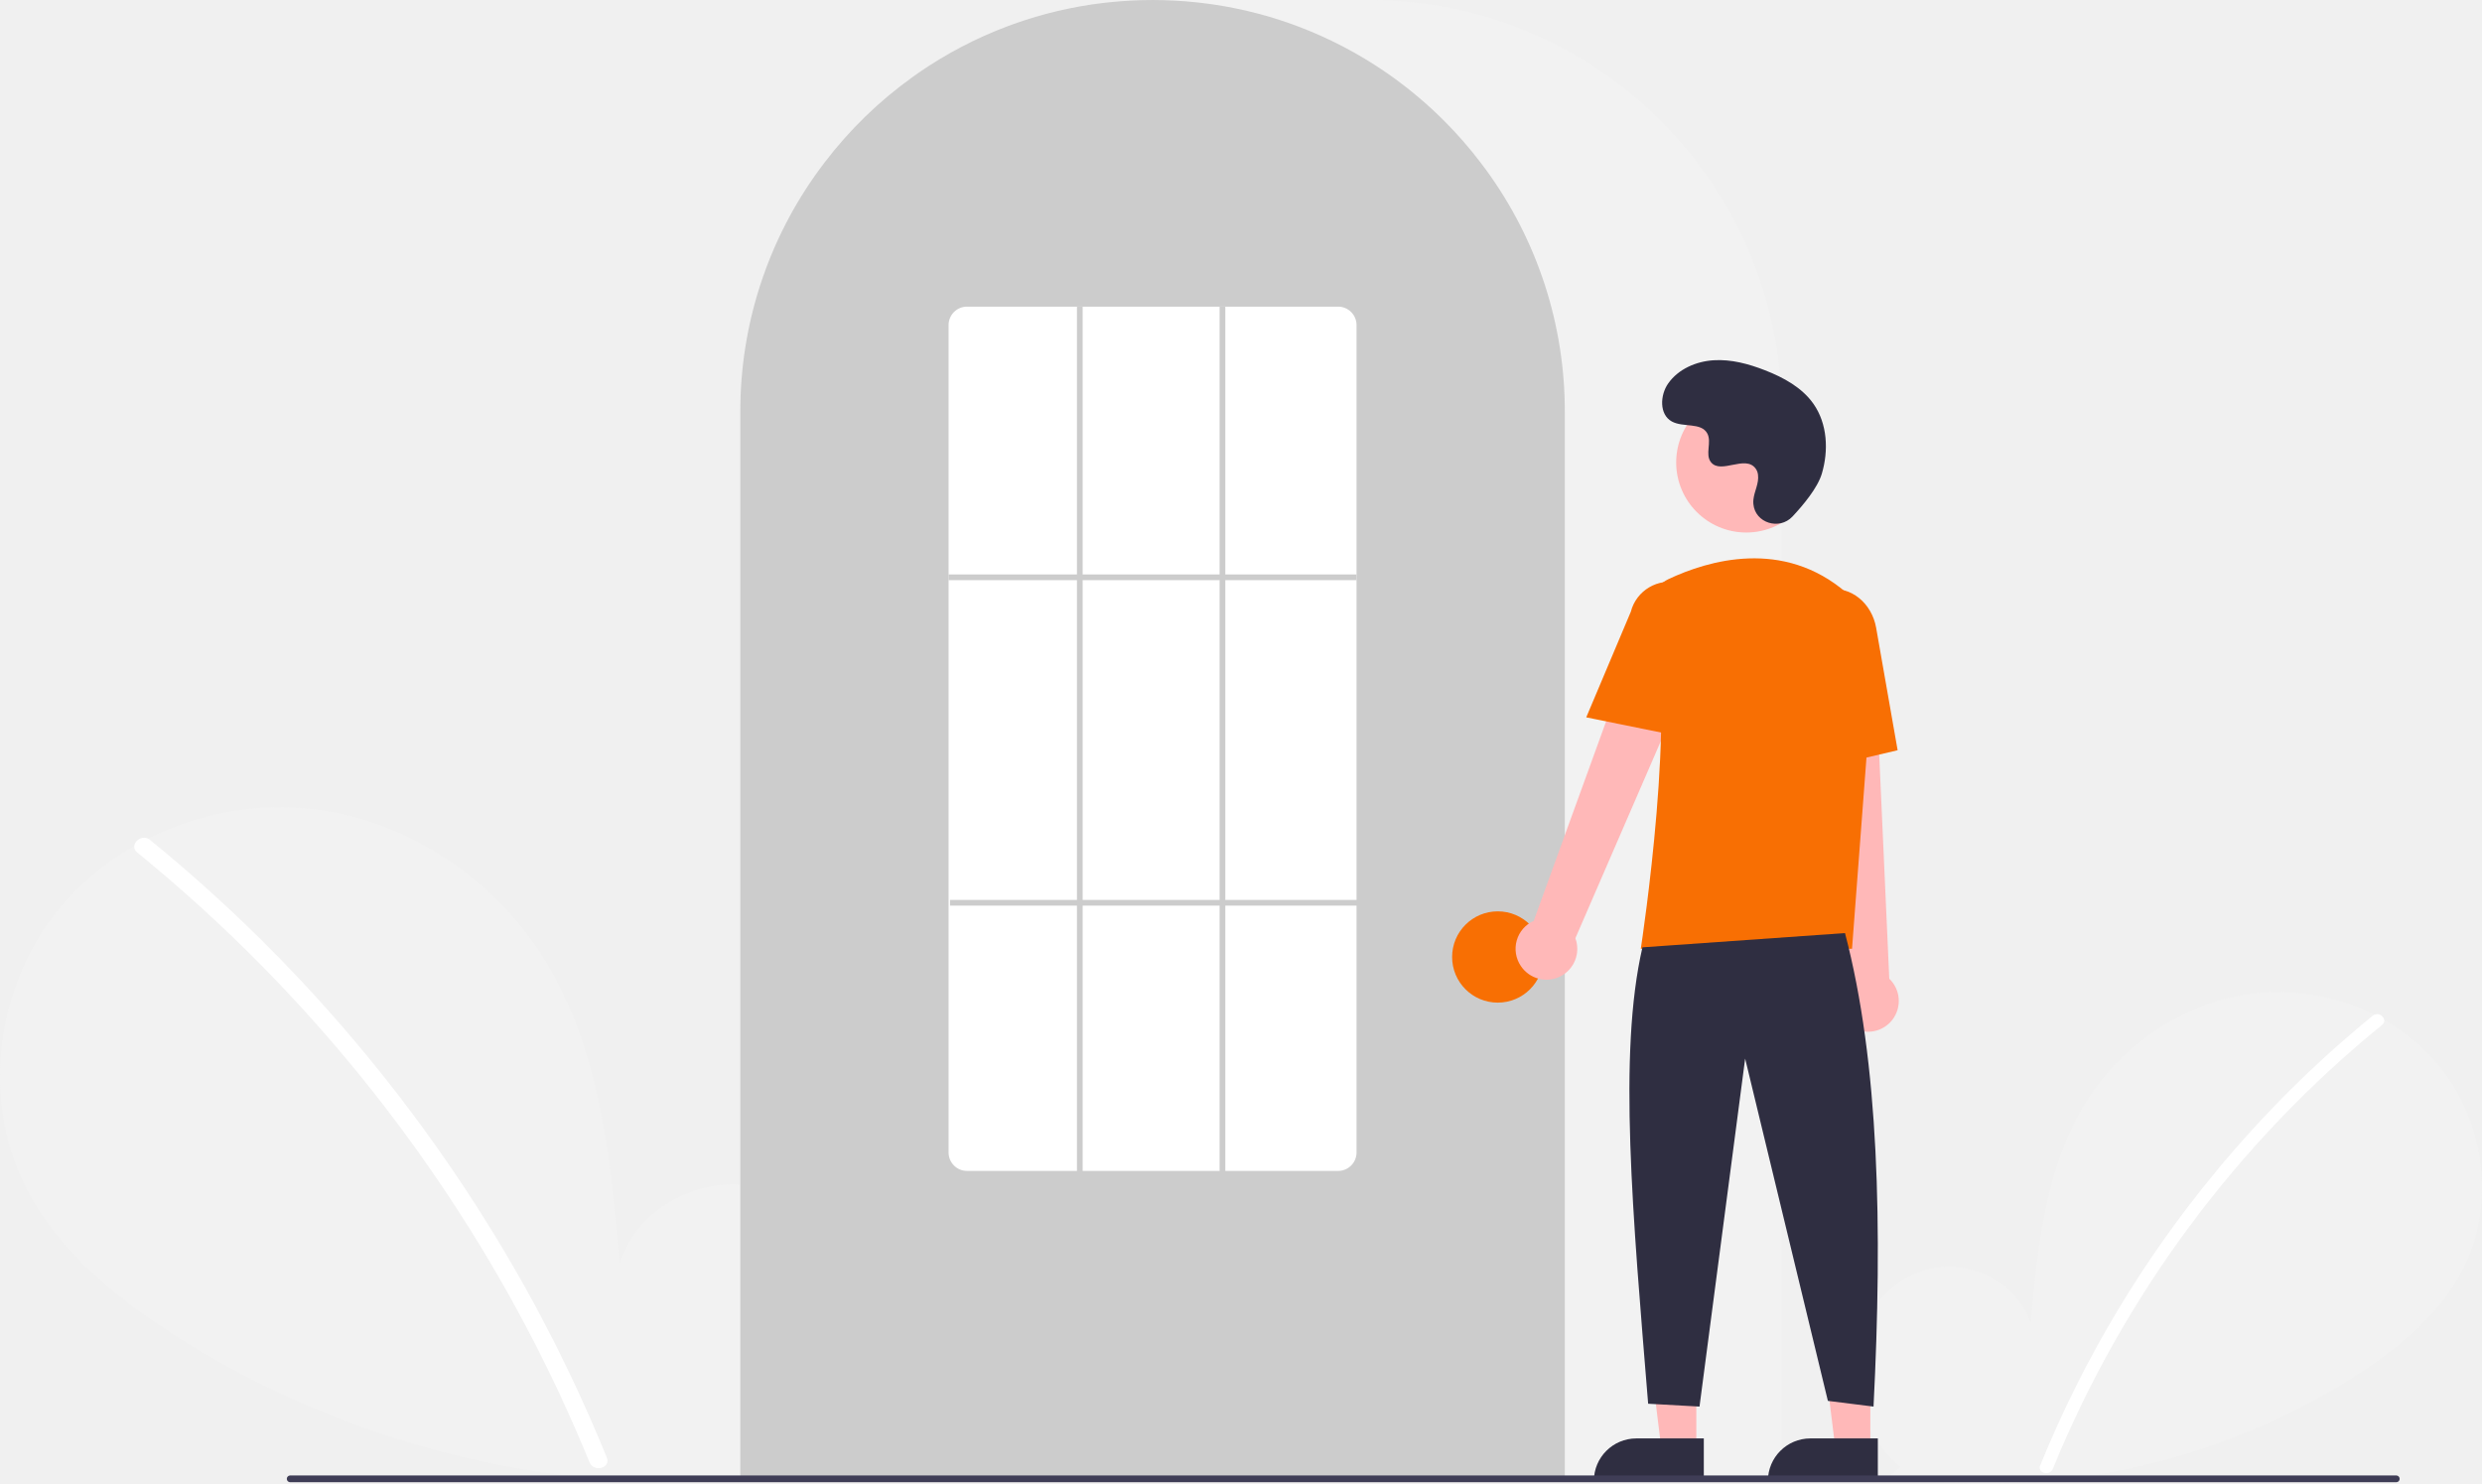
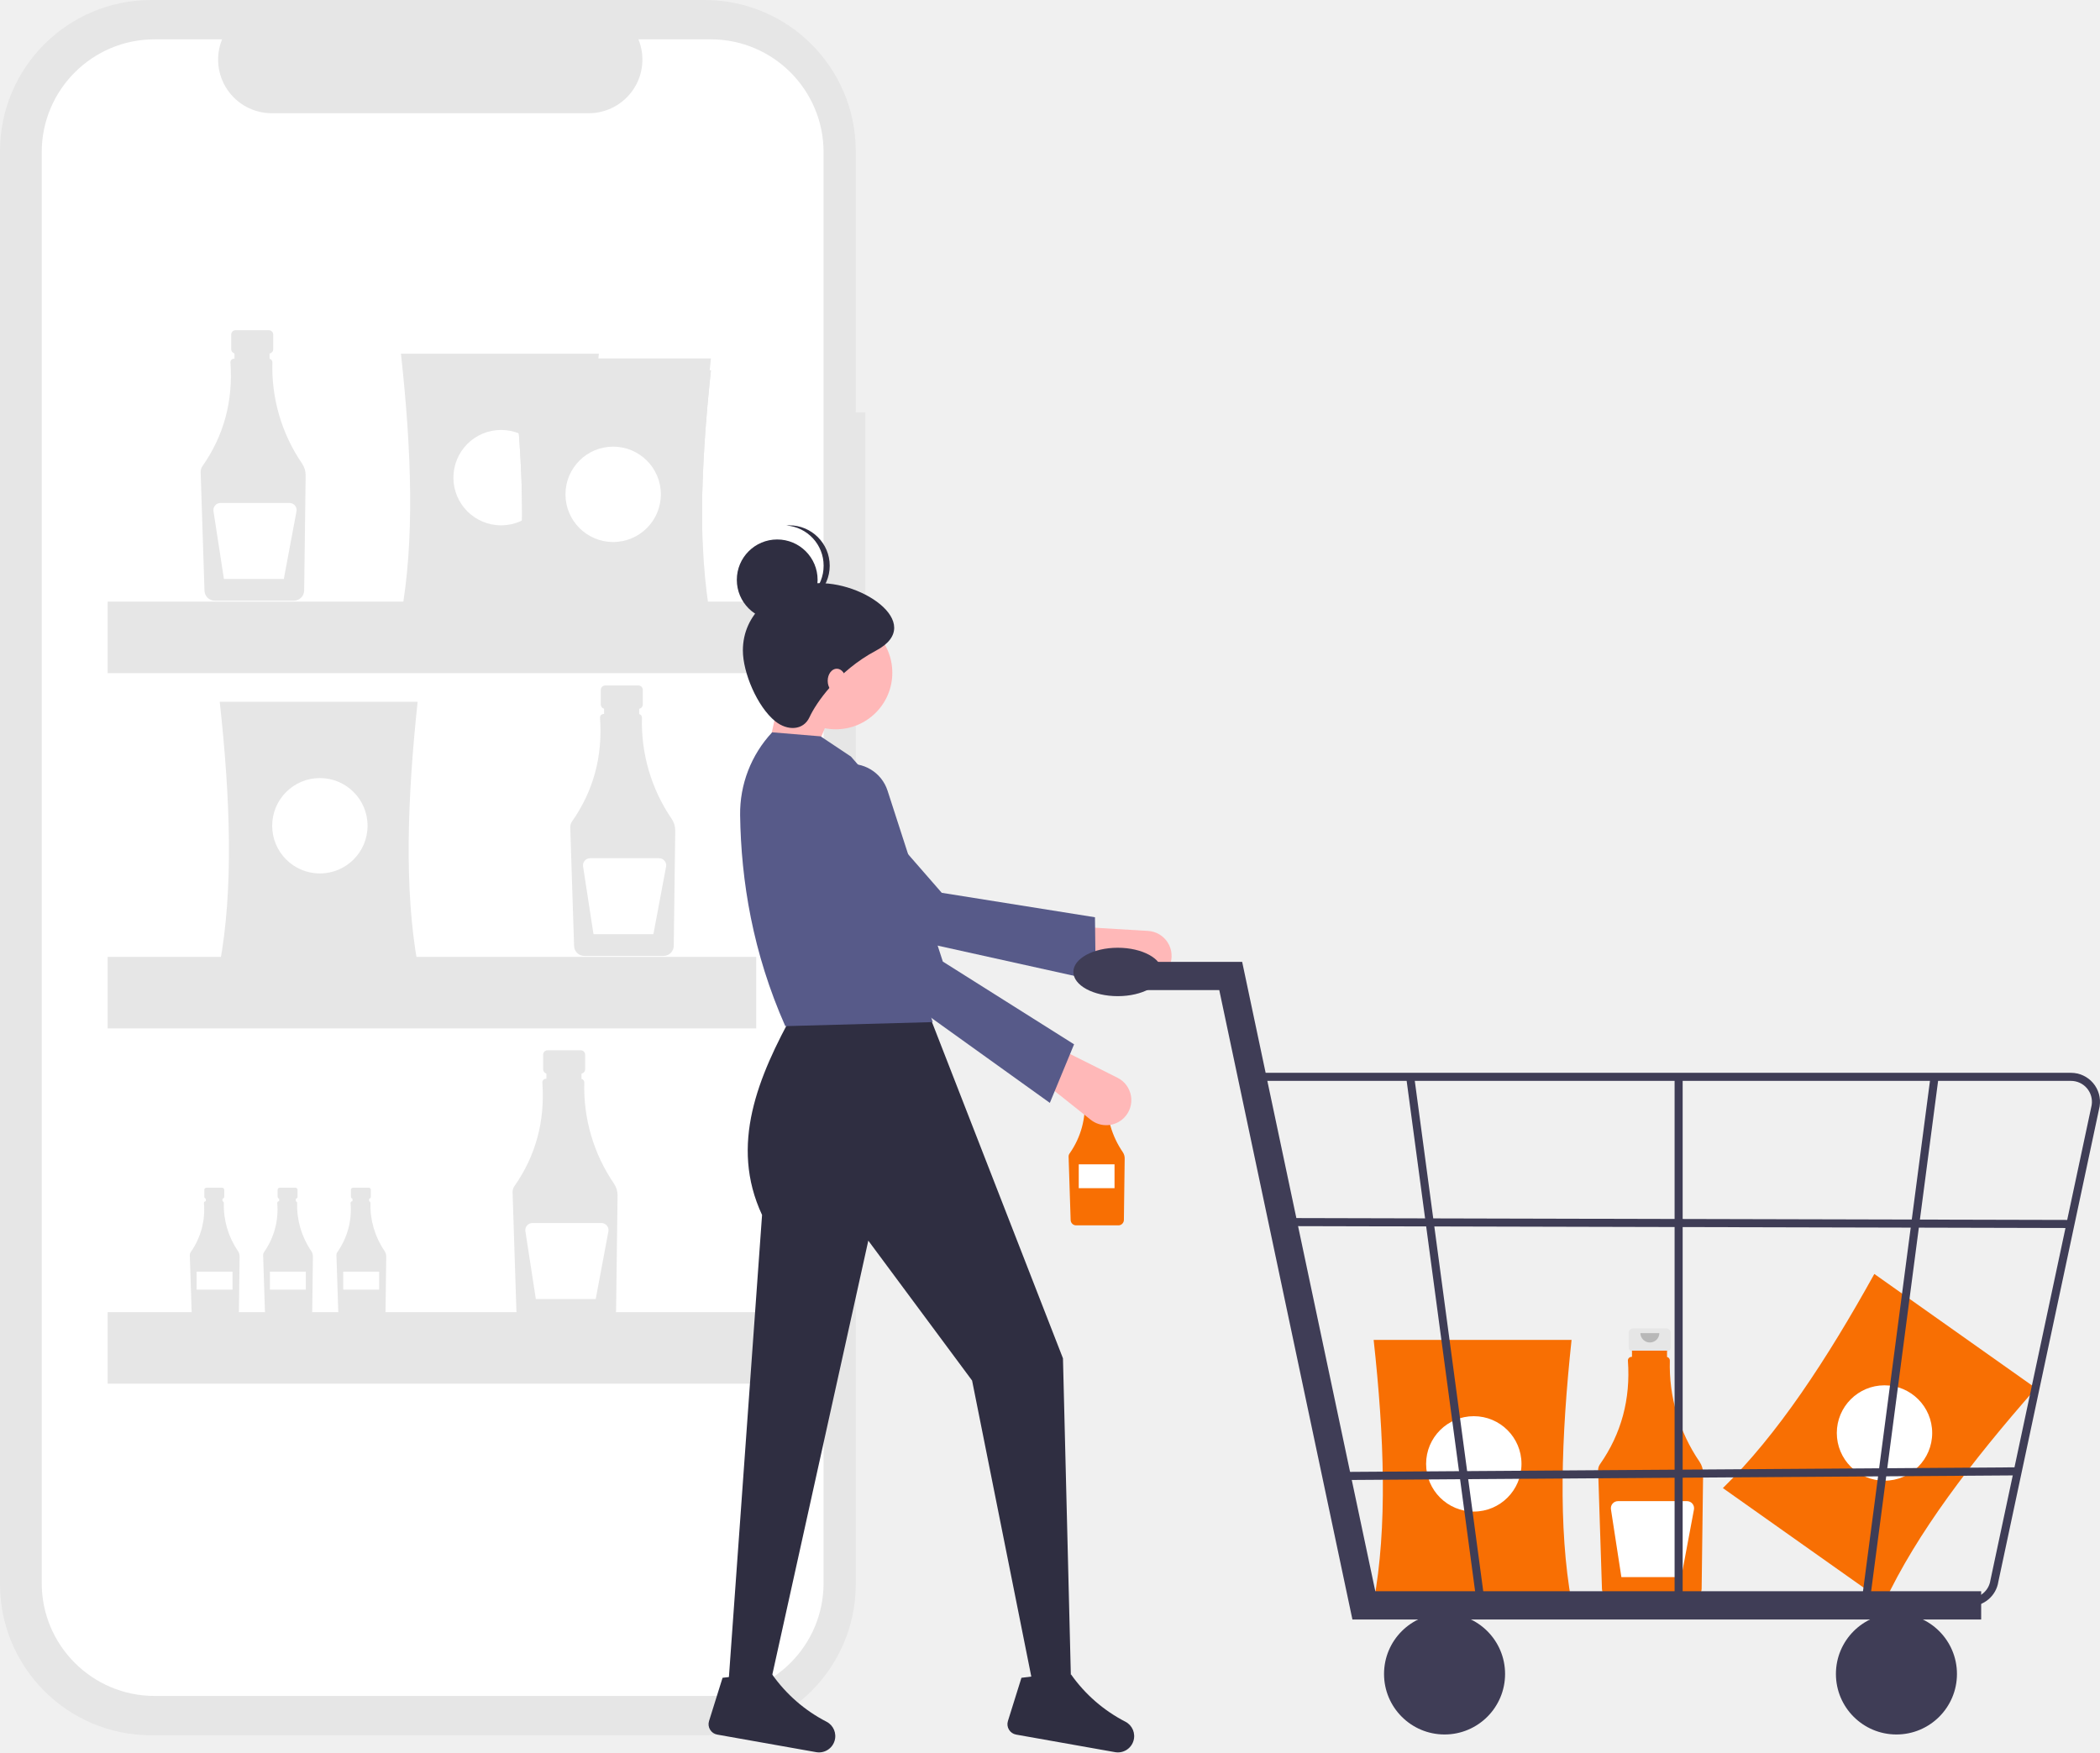
- <svg xmlns="http://www.w3.org/2000/svg" data-name="Layer 1" width="870" height="520.139" viewBox="0 0 870 520.139">
-   <path d="M831.092,704.187c-11.138-9.412-17.904-24.28-16.13-38.754s12.764-27.78,27.018-30.854,30.504,5.435,34.834,19.359c2.383-26.846,5.129-54.818,19.402-77.68,12.924-20.701,35.309-35.514,59.569-38.164s49.803,7.359,64.933,26.507,18.835,46.985,8.238,68.969c-7.806,16.195-22.188,28.247-37.257,38.052a240.452,240.452,0,0,1-164.454,35.977Z" transform="translate(-165 -189.9307)" fill="#f2f2f2" />
-   <path d="M996.728,546.01a393.414,393.414,0,0,0-54.826,54.442,394.561,394.561,0,0,0-61.752,103.194c-1.112,2.725,3.313,3.911,4.412,1.216A392.342,392.342,0,0,1,999.963,549.245c2.284-1.86-.97-5.08-3.236-3.236Z" transform="translate(-165 -189.9307)" fill="#fff" />
-   <path d="M445.067,701.63c15.299-12.927,24.591-33.348,22.154-53.228s-17.531-38.156-37.11-42.377-41.897,7.464-47.844,26.59c-3.273-36.873-7.044-75.292-26.648-106.693-17.751-28.433-48.497-48.778-81.818-52.418s-68.404,10.107-89.185,36.407-25.869,64.535-11.315,94.729c10.722,22.243,30.475,38.797,51.172,52.264,66.03,42.965,147.939,60.884,225.877,49.415" transform="translate(-165 -189.9307)" fill="#f2f2f2" />
-   <path d="M217.567,484.373a540.355,540.355,0,0,1,75.304,74.777A548.076,548.076,0,0,1,352.257,647.04a545.835,545.835,0,0,1,25.43,53.846c1.527,3.743-4.55,5.372-6.06,1.671a536.36,536.36,0,0,0-49.009-92.727A539.734,539.734,0,0,0,256.889,528.632a538.441,538.441,0,0,0-43.766-39.815c-3.138-2.555,1.332-6.978,4.444-4.444Z" transform="translate(-165 -189.9307)" fill="#fff" />
-   <path d="M789.5,708.931h-365v-374.5c0-79.678,64.822-144.5,144.5-144.5h76c79.677,0,144.5,64.822,144.5,144.5Z" transform="translate(-165 -189.9307)" fill="#f2f2f2" />
-   <path d="M713.5,708.931h-289v-374.5a143.382,143.382,0,0,1,27.596-84.944c.664-.905,1.326-1.798,2.009-2.681a144.466,144.466,0,0,1,30.754-29.851c.66-.48,1.322-.952,1.994-1.423a144.16,144.16,0,0,1,31.472-16.459c.661-.25,1.334-.501,2.007-.742a144.02,144.02,0,0,1,31.108-7.336c.658-.09,1.333-.16,2.008-.23a146.288,146.288,0,0,1,31.105,0c.673.07,1.349.141,2.014.231a143.995,143.995,0,0,1,31.1,7.335c.673.241,1.346.492,2.009.743a143.799,143.799,0,0,1,31.106,16.216c.672.461,1.344.933,2.006,1.405a145.987,145.987,0,0,1,18.384,15.564,144.305,144.305,0,0,1,12.724,14.551c.681.88,1.343,1.773,2.005,2.677A143.382,143.382,0,0,1,713.5,334.431Z" transform="translate(-165 -189.9307)" fill="#ccc" />
-   <circle cx="525" cy="335.5" r="16" fill="#f86f03" />
-   <polygon points="594.599 507.783 582.339 507.783 576.506 460.495 594.601 460.496 594.599 507.783" fill="#ffb8b8" />
-   <path d="M573.582,504.28h23.644a0,0,0,0,1,0,0v14.887a0,0,0,0,1,0,0H558.695a0,0,0,0,1,0,0v0a14.887,14.887,0,0,1,14.887-14.887Z" fill="#2f2e41" />
-   <polygon points="655.599 507.783 643.339 507.783 637.506 460.495 655.601 460.496 655.599 507.783" fill="#ffb8b8" />
-   <path d="M634.582,504.28h23.644a0,0,0,0,1,0,0v14.887a0,0,0,0,1,0,0H619.695a0,0,0,0,1,0,0v0a14.887,14.887,0,0,1,14.887-14.887Z" fill="#2f2e41" />
-   <path d="M698.098,528.6a10.743,10.743,0,0,1,4.511-15.843l41.676-114.867L764.791,409.082,717.206,518.853a10.801,10.801,0,0,1-19.109,9.748Z" transform="translate(-165 -189.9307)" fill="#ffb8b8" />
-   <path d="M814.336,550.184a10.743,10.743,0,0,1-2.893-16.217L798.533,412.458l23.338,1.066L827.236,533.045a10.801,10.801,0,0,1-12.9,17.139Z" transform="translate(-165 -189.9307)" fill="#ffb8b8" />
-   <circle cx="612.106" cy="162.123" r="24.561" fill="#ffb8b8" />
-   <path d="M814.18,522.549H740.133l.089-.576c.133-.861,13.197-86.439,3.562-114.436a11.813,11.813,0,0,1,6.069-14.584h0c13.772-6.485,40.208-14.471,62.52,4.909a28.234,28.234,0,0,1,9.459,23.396Z" transform="translate(-165 -189.9307)" fill="#f86f03" />
-   <path d="M754.354,448.181,721.018,441.418l15.626-37.03a13.997,13.997,0,0,1,27.106,6.998Z" transform="translate(-165 -189.9307)" fill="#f86f03" />
-   <path d="M797.05,460.739l-2.004-45.941c-1.52-8.636,3.424-16.8,11.027-18.135,7.605-1.33,15.032,4.66,16.558,13.36l7.533,42.928Z" transform="translate(-165 -189.9307)" fill="#f86f03" />
-   <path d="M811.716,517.049c11.915,45.377,13.214,103.069,10,166l-16-2-29-120-16,122-18-1c-5.377-66.03-10.613-122.715-2-160Z" transform="translate(-165 -189.9307)" fill="#2f2e41" />
-   <path d="M793.289,371.035c-4.582,4.881-13.091,2.261-13.688-4.407a8.055,8.055,0,0,1,.01-1.556c.308-2.954,2.015-5.635,1.606-8.754a4.59,4.59,0,0,0-.84-2.149c-3.651-4.889-12.222,2.187-15.668-2.239-2.113-2.714.371-6.987-1.251-10.021-2.14-4.004-8.479-2.029-12.454-4.221-4.423-2.439-4.158-9.225-1.247-13.353,3.551-5.034,9.776-7.72,15.923-8.107s12.253,1.275,17.992,3.511c6.521,2.541,12.988,6.054,17.001,11.788,4.88,6.973,5.35,16.348,2.909,24.502C802.098,360.99,797.031,367.049,793.289,371.035Z" transform="translate(-165 -189.9307)" fill="#2f2e41" />
-   <path d="M1004.982,709.574h-738.294a1.191,1.191,0,0,1,0-2.381h738.294a1.191,1.191,0,0,1,0,2.381Z" transform="translate(-165 -189.9307)" fill="#3f3d56" />
-   <path d="M634,600.431H504a6.465,6.465,0,0,1-6.5-6.415V303.846a6.465,6.465,0,0,1,6.5-6.415H634a6.465,6.465,0,0,1,6.5,6.415V594.015A6.465,6.465,0,0,1,634,600.431Z" transform="translate(-165 -189.9307)" fill="#fff" />
-   <rect x="332.5" y="201.39" width="143" height="2" fill="#ccc" />
-   <rect x="333" y="315.5" width="143" height="2" fill="#ccc" />
-   <rect x="377.5" y="107.5" width="2" height="304" fill="#ccc" />
-   <rect x="427.5" y="107.5" width="2" height="304" fill="#ccc" />
+ <svg xmlns="http://www.w3.org/2000/svg" data-name="Layer 1" width="888" height="741.048" viewBox="0 0 888 741.048">
+   <path d="M521.896,253.856H517.864v-110.453a63.927,63.927,0,0,0-63.927-63.927H219.927A63.927,63.927,0,0,0,156,143.403V749.357A63.927,63.927,0,0,0,219.927,813.284H453.937a63.927,63.927,0,0,0,63.927-63.927V332.478h4.032Z" transform="translate(-156 -79.47583)" fill="#e6e6e6" />
+   <path d="M456.516,96.107h-30.546a22.681,22.681,0,0,1-21,31.247H270.91a22.681,22.681,0,0,1-21-31.247h-28.53a47.74,47.74,0,0,0-47.74,47.74V748.912a47.74,47.74,0,0,0,47.74,47.74H456.516a47.74,47.74,0,0,0,47.74-47.74V143.848A47.74,47.74,0,0,0,456.516,96.107Z" transform="translate(-156 -79.47583)" fill="#fff" />
+   <path d="M269.672,219.111H255.633a1.861,1.861,0,0,0-1.861,1.861v6.162a1.861,1.861,0,0,0,1.861,1.861h2.327v9.233h9.386v-9.233h2.327a1.861,1.861,0,0,0,1.861-1.861v-6.162A1.861,1.861,0,0,0,269.672,219.111Z" transform="translate(-156 -79.47583)" fill="#e6e6e6" />
+   <path d="M283.734,275.507a72.178,72.178,0,0,1-12.557-42.794,1.522,1.522,0,0,0-1.188-1.519v-2.663H255.162v2.626h-.204a1.521,1.521,0,0,0-1.519,1.523q0.0.055.004.111,1.752,24.425-11.833,43.808a4.193,4.193,0,0,0-.759,2.541l1.621,50.151a4.341,4.341,0,0,0,4.304,4.19h33.537a4.343,4.343,0,0,0,4.307-4.264l.625-48.693A8.788,8.788,0,0,0,283.734,275.507Z" transform="translate(-156 -79.47583)" fill="#e6e6e6" />
+   <path d="M278.425,292.166H249.234a2.997,2.997,0,0,0-2.962,3.453l4.411,28.673h25.33l5.358-28.577a2.997,2.997,0,0,0-2.946-3.549Z" transform="translate(-156 -79.47583)" fill="#fff" />
+   <path d="M425.957,369.345H411.917a1.861,1.861,0,0,0-1.861,1.861v6.162a1.861,1.861,0,0,0,1.861,1.861h2.327v9.233h9.386V379.23h2.327a1.861,1.861,0,0,0,1.861-1.861v-6.162A1.861,1.861,0,0,0,425.957,369.345Z" transform="translate(-156 -79.47583)" fill="#e6e6e6" />
+   <path d="M440.019,425.742a72.178,72.178,0,0,1-12.557-42.794,1.522,1.522,0,0,0-1.188-1.519V378.767H411.446v2.626h-.204a1.521,1.521,0,0,0-1.519,1.523q0.0.055.004.111,1.752,24.425-11.833,43.808a4.193,4.193,0,0,0-.759,2.541l1.621,50.151a4.341,4.341,0,0,0,4.304,4.19h33.537a4.343,4.343,0,0,0,4.307-4.264l.625-48.693A8.788,8.788,0,0,0,440.019,425.742Z" transform="translate(-156 -79.47583)" fill="#e6e6e6" />
+   <path d="M434.71,442.401H405.518a2.997,2.997,0,0,0-2.962,3.453l4.411,28.673h25.33l5.358-28.577a2.997,2.997,0,0,0-2.946-3.549Z" transform="translate(-156 -79.47583)" fill="#fff" />
+   <path d="M249.935,581.733h-6.659a.883.883,0,0,0-.883.883v2.923a.883.883,0,0,0,.883.883h1.104v4.38h4.452v-4.38H249.935a.883.883,0,0,0,.883-.883v-2.923A.883.883,0,0,0,249.935,581.733Z" transform="translate(-156 -79.47583)" fill="#e6e6e6" />
+   <path d="M256.605,608.484a34.237,34.237,0,0,1-5.956-20.299.722.722,0,0,0-.564-.721v-1.263H243.052v1.245h-.097a.722.722,0,0,0-.721.723q0,.026.002.053a31.246,31.246,0,0,1-5.613,20.78,1.989,1.989,0,0,0-.36,1.205l.769,23.789a2.059,2.059,0,0,0,2.042,1.988h15.908a2.06,2.06,0,0,0,2.043-2.023l.296-23.097A4.168,4.168,0,0,0,256.605,608.484Z" transform="translate(-156 -79.47583)" fill="#e6e6e6" />
+   <rect x="83.137" y="537.753" width="15.179" height="7.59" fill="#fff" />
+   <path d="M280.935,581.733h-6.659a.883.883,0,0,0-.883.883v2.923a.883.883,0,0,0,.883.883h1.104v4.38h4.452v-4.38H280.935a.883.883,0,0,0,.883-.883v-2.923A.883.883,0,0,0,280.935,581.733Z" transform="translate(-156 -79.47583)" fill="#e6e6e6" />
+   <path d="M287.605,608.484a34.237,34.237,0,0,1-5.956-20.299.722.722,0,0,0-.564-.721v-1.263H274.052v1.245h-.097a.722.722,0,0,0-.721.723q0,.026.002.053a31.246,31.246,0,0,1-5.613,20.78,1.989,1.989,0,0,0-.36,1.205l.769,23.789a2.059,2.059,0,0,0,2.042,1.988h15.908a2.06,2.06,0,0,0,2.043-2.023l.296-23.097A4.168,4.168,0,0,0,287.605,608.484Z" transform="translate(-156 -79.47583)" fill="#e6e6e6" />
+   <rect x="114.137" y="537.753" width="15.179" height="7.59" fill="#fff" />
+   <path d="M311.935,581.733h-6.659a.883.883,0,0,0-.883.883v2.923a.883.883,0,0,0,.883.883h1.104v4.38h4.452v-4.38H311.935a.883.883,0,0,0,.883-.883v-2.923A.883.883,0,0,0,311.935,581.733Z" transform="translate(-156 -79.47583)" fill="#e6e6e6" />
+   <path d="M318.605,608.484a34.237,34.237,0,0,1-5.956-20.299.722.722,0,0,0-.564-.721v-1.263H305.052v1.245h-.097a.722.722,0,0,0-.721.723q0,.026.002.053a31.246,31.246,0,0,1-5.613,20.78,1.989,1.989,0,0,0-.36,1.205l.769,23.789a2.059,2.059,0,0,0,2.042,1.988h15.908a2.06,2.06,0,0,0,2.043-2.023l.296-23.097A4.168,4.168,0,0,0,318.605,608.484Z" transform="translate(-156 -79.47583)" fill="#e6e6e6" />
+   <rect x="145.137" y="537.753" width="15.179" height="7.59" fill="#fff" />
+   <path d="M401.567,523.613H387.528a1.861,1.861,0,0,0-1.861,1.861v6.162a1.861,1.861,0,0,0,1.861,1.861h2.327v9.233h9.386v-9.233h2.327a1.861,1.861,0,0,0,1.861-1.861v-6.162A1.861,1.861,0,0,0,401.567,523.613Z" transform="translate(-156 -79.47583)" fill="#e6e6e6" />
+   <path d="M415.629,580.01a72.178,72.178,0,0,1-12.557-42.794,1.522,1.522,0,0,0-1.188-1.519v-2.663H387.057v2.626h-.204a1.521,1.521,0,0,0-1.519,1.523q0.0.055.004.111,1.752,24.425-11.833,43.808a4.193,4.193,0,0,0-.759,2.541l1.621,50.151a4.341,4.341,0,0,0,4.304,4.19h33.537a4.343,4.343,0,0,0,4.307-4.264l.625-48.693A8.788,8.788,0,0,0,415.629,580.01Z" transform="translate(-156 -79.47583)" fill="#e6e6e6" />
+   <path d="M410.32,596.668H381.129a2.997,2.997,0,0,0-2.962,3.453l4.411,28.673h25.33l5.358-28.577a2.997,2.997,0,0,0-2.946-3.549Z" transform="translate(-156 -79.47583)" fill="#fff" />
+   <path d="M409.232,339.938H325.544c5.851-31.633,4.505-69.832,0-110.911h83.688C404.847,270.107,403.536,308.305,409.232,339.938Z" transform="translate(-156 -79.47583)" fill="#e6e6e6" />
+   <circle cx="211.892" cy="201.982" r="20.166" fill="#fff" />
+   <path d="M332.602,487.148H248.914c5.851-31.633,4.505-69.832,0-110.911H332.602C328.217,417.316,326.907,455.515,332.602,487.148Z" transform="translate(-156 -79.47583)" fill="#e6e6e6" />
+   <circle cx="135.262" cy="349.192" r="20.166" fill="#fff" />
+   <path d="M456.621,346.996H372.933c5.851-31.633,4.505-69.832,0-110.911h83.688C452.236,277.165,450.926,315.363,456.621,346.996Z" transform="translate(-156 -79.47583)" fill="#e6e6e6" />
+   <circle cx="259.281" cy="209.04" r="20.166" fill="#fff" />
+   <path d="M456.621,341.955H372.933c5.851-31.633,4.505-69.832,0-110.911h83.688C452.236,272.123,450.926,310.322,456.621,341.955Z" transform="translate(-156 -79.47583)" fill="#e6e6e6" />
+   <circle cx="259.281" cy="203.998" r="20.166" fill="#fff" />
+   <path d="M456.621,346.996H372.933c5.851-31.633,4.505-69.832,0-110.911h83.688C452.236,277.165,450.926,315.363,456.621,346.996Z" transform="translate(-156 -79.47583)" fill="#e6e6e6" />
+   <circle cx="259.281" cy="209.04" r="20.166" fill="#fff" />
+   <rect x="45.525" y="254.413" width="274.254" height="30.249" fill="#e6e6e6" />
+   <rect x="45.525" y="404.647" width="274.254" height="30.249" fill="#e6e6e6" />
+   <rect x="45.525" y="554.882" width="274.254" height="30.249" fill="#e6e6e6" />
+   <path d="M952.855,757.075l-68.325-48.326c23.044-22.448,44.002-54.411,64.046-90.551l68.325,48.326C989.599,697.53,966.471,727.96,952.855,757.075Z" transform="translate(-156 -79.47583)" fill="#f86f03" />
+   <circle cx="796.873" cy="605.982" r="20.166" fill="#fff" />
+   <path d="M623.262,536.554h-7.5a.994.994,0,0,0-.994.994v3.292a.994.994,0,0,0,.994.994h1.243v4.932h5.014v-4.932h1.243a.994.994,0,0,0,.994-.994v-3.292A.994.994,0,0,0,623.262,536.554Z" transform="translate(-156 -79.47583)" fill="#e6e6e6" />
+   <path d="M630.774,566.682a38.558,38.558,0,0,1-6.708-22.861.813.813,0,0,0-.635-.812v-1.422h-7.921v1.403h-.109a.813.813,0,0,0-.812.814q0,.03.002.059a35.189,35.189,0,0,1-6.322,23.403,2.24,2.24,0,0,0-.405,1.357l.866,26.792a2.319,2.319,0,0,0,2.299,2.238h17.916a2.32,2.32,0,0,0,2.301-2.278l.334-26.012A4.695,4.695,0,0,0,630.774,566.682Z" transform="translate(-156 -79.47583)" fill="#f86f03" />
+   <path d="M621.699,537.627a2.145,2.145,0,0,1-4.291,0" transform="translate(-156 -79.47583)" opacity="0.2" style="isolation:isolate" />
+   <rect x="456.161" y="492.368" width="15.124" height="10.083" fill="#fff" />
+   <path d="M860.602,641.218H846.563a1.861,1.861,0,0,0-1.861,1.861v6.162a1.861,1.861,0,0,0,1.861,1.861h2.327v9.233h9.386v-9.233h2.327a1.861,1.861,0,0,0,1.861-1.861V643.079A1.861,1.861,0,0,0,860.602,641.218Z" transform="translate(-156 -79.47583)" fill="#e6e6e6" />
+   <path d="M874.664,697.615a72.178,72.178,0,0,1-12.557-42.794,1.522,1.522,0,0,0-1.188-1.519v-2.663H846.092v2.626h-.204a1.521,1.521,0,0,0-1.519,1.523q0.0.055.004.111,1.752,24.425-11.833,43.808a4.193,4.193,0,0,0-.759,2.541l1.621,50.151a4.341,4.341,0,0,0,4.304,4.19h33.537a4.343,4.343,0,0,0,4.307-4.264l.625-48.693A8.788,8.788,0,0,0,874.664,697.615Z" transform="translate(-156 -79.47583)" fill="#f86f03" />
+   <path d="M857.676,643.226a4.016,4.016,0,0,1-8.031,0" transform="translate(-156 -79.47583)" opacity="0.2" style="isolation:isolate" />
+   <path d="M869.355,714.273H840.164a2.997,2.997,0,0,0-2.962,3.453l4.411,28.673h25.33l5.358-28.577a2.997,2.997,0,0,0-2.946-3.549Z" transform="translate(-156 -79.47583)" fill="#fff" />
+   <path d="M820.546,756.996H736.858c5.851-31.633,4.505-69.832,0-110.911H820.546C816.161,687.164,814.851,725.362,820.546,756.996Z" transform="translate(-156 -79.47583)" fill="#f86f03" />
+   <circle cx="623.206" cy="619.039" r="20.166" fill="#fff" />
+   <polygon points="322.243 328.466 341.03 326.758 352.986 297.724 331.637 285.768 322.243 328.466" fill="#ffb8b8" />
+   <path d="M650.66,487.65v0a10.593,10.593,0,0,0-9.202-14.517l-29.17-1.739-4.295,14.282,30.029,8.247A10.593,10.593,0,0,0,650.66,487.65Z" transform="translate(-156 -79.47583)" fill="#ffb8b8" />
+   <path d="M619.339,494.163l-.321-26.8-64.793-10.339L504.31,399.777a16.338,16.338,0,0,0-21.294-2.912l0,0a16.338,16.338,0,0,0-2.846,24.922l41.18,50.678Z" transform="translate(-156 -79.47583)" fill="#575a89" />
+   <path d="M463.726,795.643h17.079L523.168,604.109l43.887,59.169,25.619,128.095h16.225l-3.416-137.488-57.216-146.882H491.906c-15.402,27.874-27.485,56.608-13.663,86.251Z" transform="translate(-156 -79.47583)" fill="#2f2e41" />
+   <path d="M582.204,807.276a4.457,4.457,0,0,0,3.476,5.718l41.793,7.417a6.876,6.876,0,0,0,7.801-4.713h0a6.834,6.834,0,0,0-3.342-8.126,63.902,63.902,0,0,1-23.048-20.038c-4.593,4.277-9.727,3.875-15.179.723l-5.782.723Z" transform="translate(-156 -79.47583)" fill="#2f2e41" />
+   <path d="M455.818,807.276a4.457,4.457,0,0,0,3.476,5.718l41.793,7.417a6.876,6.876,0,0,0,7.801-4.713h0a6.834,6.834,0,0,0-3.342-8.126,63.902,63.902,0,0,1-23.048-20.038c-4.593,4.277-9.727,3.875-15.179.723l-5.782.723Z" transform="translate(-156 -79.47583)" fill="#2f2e41" />
+   <circle cx="353.413" cy="284.487" r="23.911" fill="#ffb8b8" />
+   <path d="M488.064,513.407,550.403,511.699l-18.308-57.62c11.377-18.239-.073-36.46-16.278-54.677l-12.809-8.54-20.495-1.708h0a50.314,50.314,0,0,0-13.549,35.05C469.369,452.032,474.297,482.324,488.064,513.407Z" transform="translate(-156 -79.47583)" fill="#575a89" />
+   <path d="M631.291,552.192h0a10.593,10.593,0,0,0-2.749-16.966L602.409,522.151l-9.567,11.441,24.363,19.395A10.593,10.593,0,0,0,631.291,552.192Z" transform="translate(-156 -79.47583)" fill="#ffb8b8" />
+   <path d="M599.933,545.858l10.248-24.765-55.502-34.994-23.37-72.268a16.338,16.338,0,0,0-18.432-11.054h0a16.338,16.338,0,0,0-12.421,21.793l17.923,62.791Z" transform="translate(-156 -79.47583)" fill="#575a89" />
+   <path d="M470.13,354.569c0,9.304,6.042,23.712,13.663,29.889,5.128,4.156,11.905,3.981,14.517-1.708,2.68-5.836,11.919-19.552,28.181-28.181,21.678-11.503-7.688-31.182-28.181-28.181C482.911,328.643,470.13,339.005,470.13,354.569Z" transform="translate(-156 -79.47583)" fill="#2f2e41" />
+   <circle cx="328.648" cy="245.205" r="17.079" fill="#2f2e41" />
+   <path d="M504.289,318.703a17.069,17.069,0,0,0-15.798-17.015c.424-.032.849-.065,1.281-.065a17.079,17.079,0,0,1,0,34.159c-.432,0-.857-.033-1.281-.065A17.069,17.069,0,0,0,504.289,318.703Z" transform="translate(-156 -79.47583)" fill="#2f2e41" />
+   <ellipse cx="353.84" cy="287.903" rx="3.843" ry="5.124" fill="#ffb8b8" />
+   <polygon points="837.751 684.845 571.879 684.845 515.578 418.694 467.529 418.694 467.529 406.752 525.258 406.752 581.559 672.902 837.751 672.902 837.751 684.845" fill="#3f3d56" />
+   <circle cx="610.841" cy="707.877" r="25.591" fill="#3f3d56" />
+   <circle cx="801.923" cy="707.877" r="25.591" fill="#3f3d56" />
+   <path d="M988.903,758.697H730.225L684.584,533.145h347.151a12.265,12.265,0,0,1,12.116,14.167l-42.833,201.025A12.204,12.204,0,0,1,988.903,758.697Zm-255.869-3.412H988.903a8.806,8.806,0,0,0,8.742-7.477l42.833-201.025a8.85,8.85,0,0,0-8.744-10.225H688.726Z" transform="translate(-156 -79.47583)" fill="#3f3d56" />
+   <polygon points="624.513 678.499 594.623 455.653 597.989 455.097 627.879 677.943 624.513 678.499" fill="#3f3d56" />
+   <polygon points="790.712 676.788 787.343 676.242 816.36 455.102 819.729 455.648 790.712 676.788" fill="#3f3d56" />
+   <rect x="708.115" y="455.375" width="3.412" height="222.846" fill="#3f3d56" />
+   <rect x="865.451" y="431.522" width="3.412" height="330.296" transform="translate(112.3889 1382.904) rotate(-89.86127)" fill="#3f3d56" />
+   <rect x="718.838" y="700.962" width="290.178" height="3.412" transform="translate(-160.7831 -73.5538) rotate(-0.39166)" fill="#3f3d56" />
+   <ellipse cx="472.648" cy="411.017" rx="18.767" ry="10.237" fill="#3f3d56" />
</svg>
